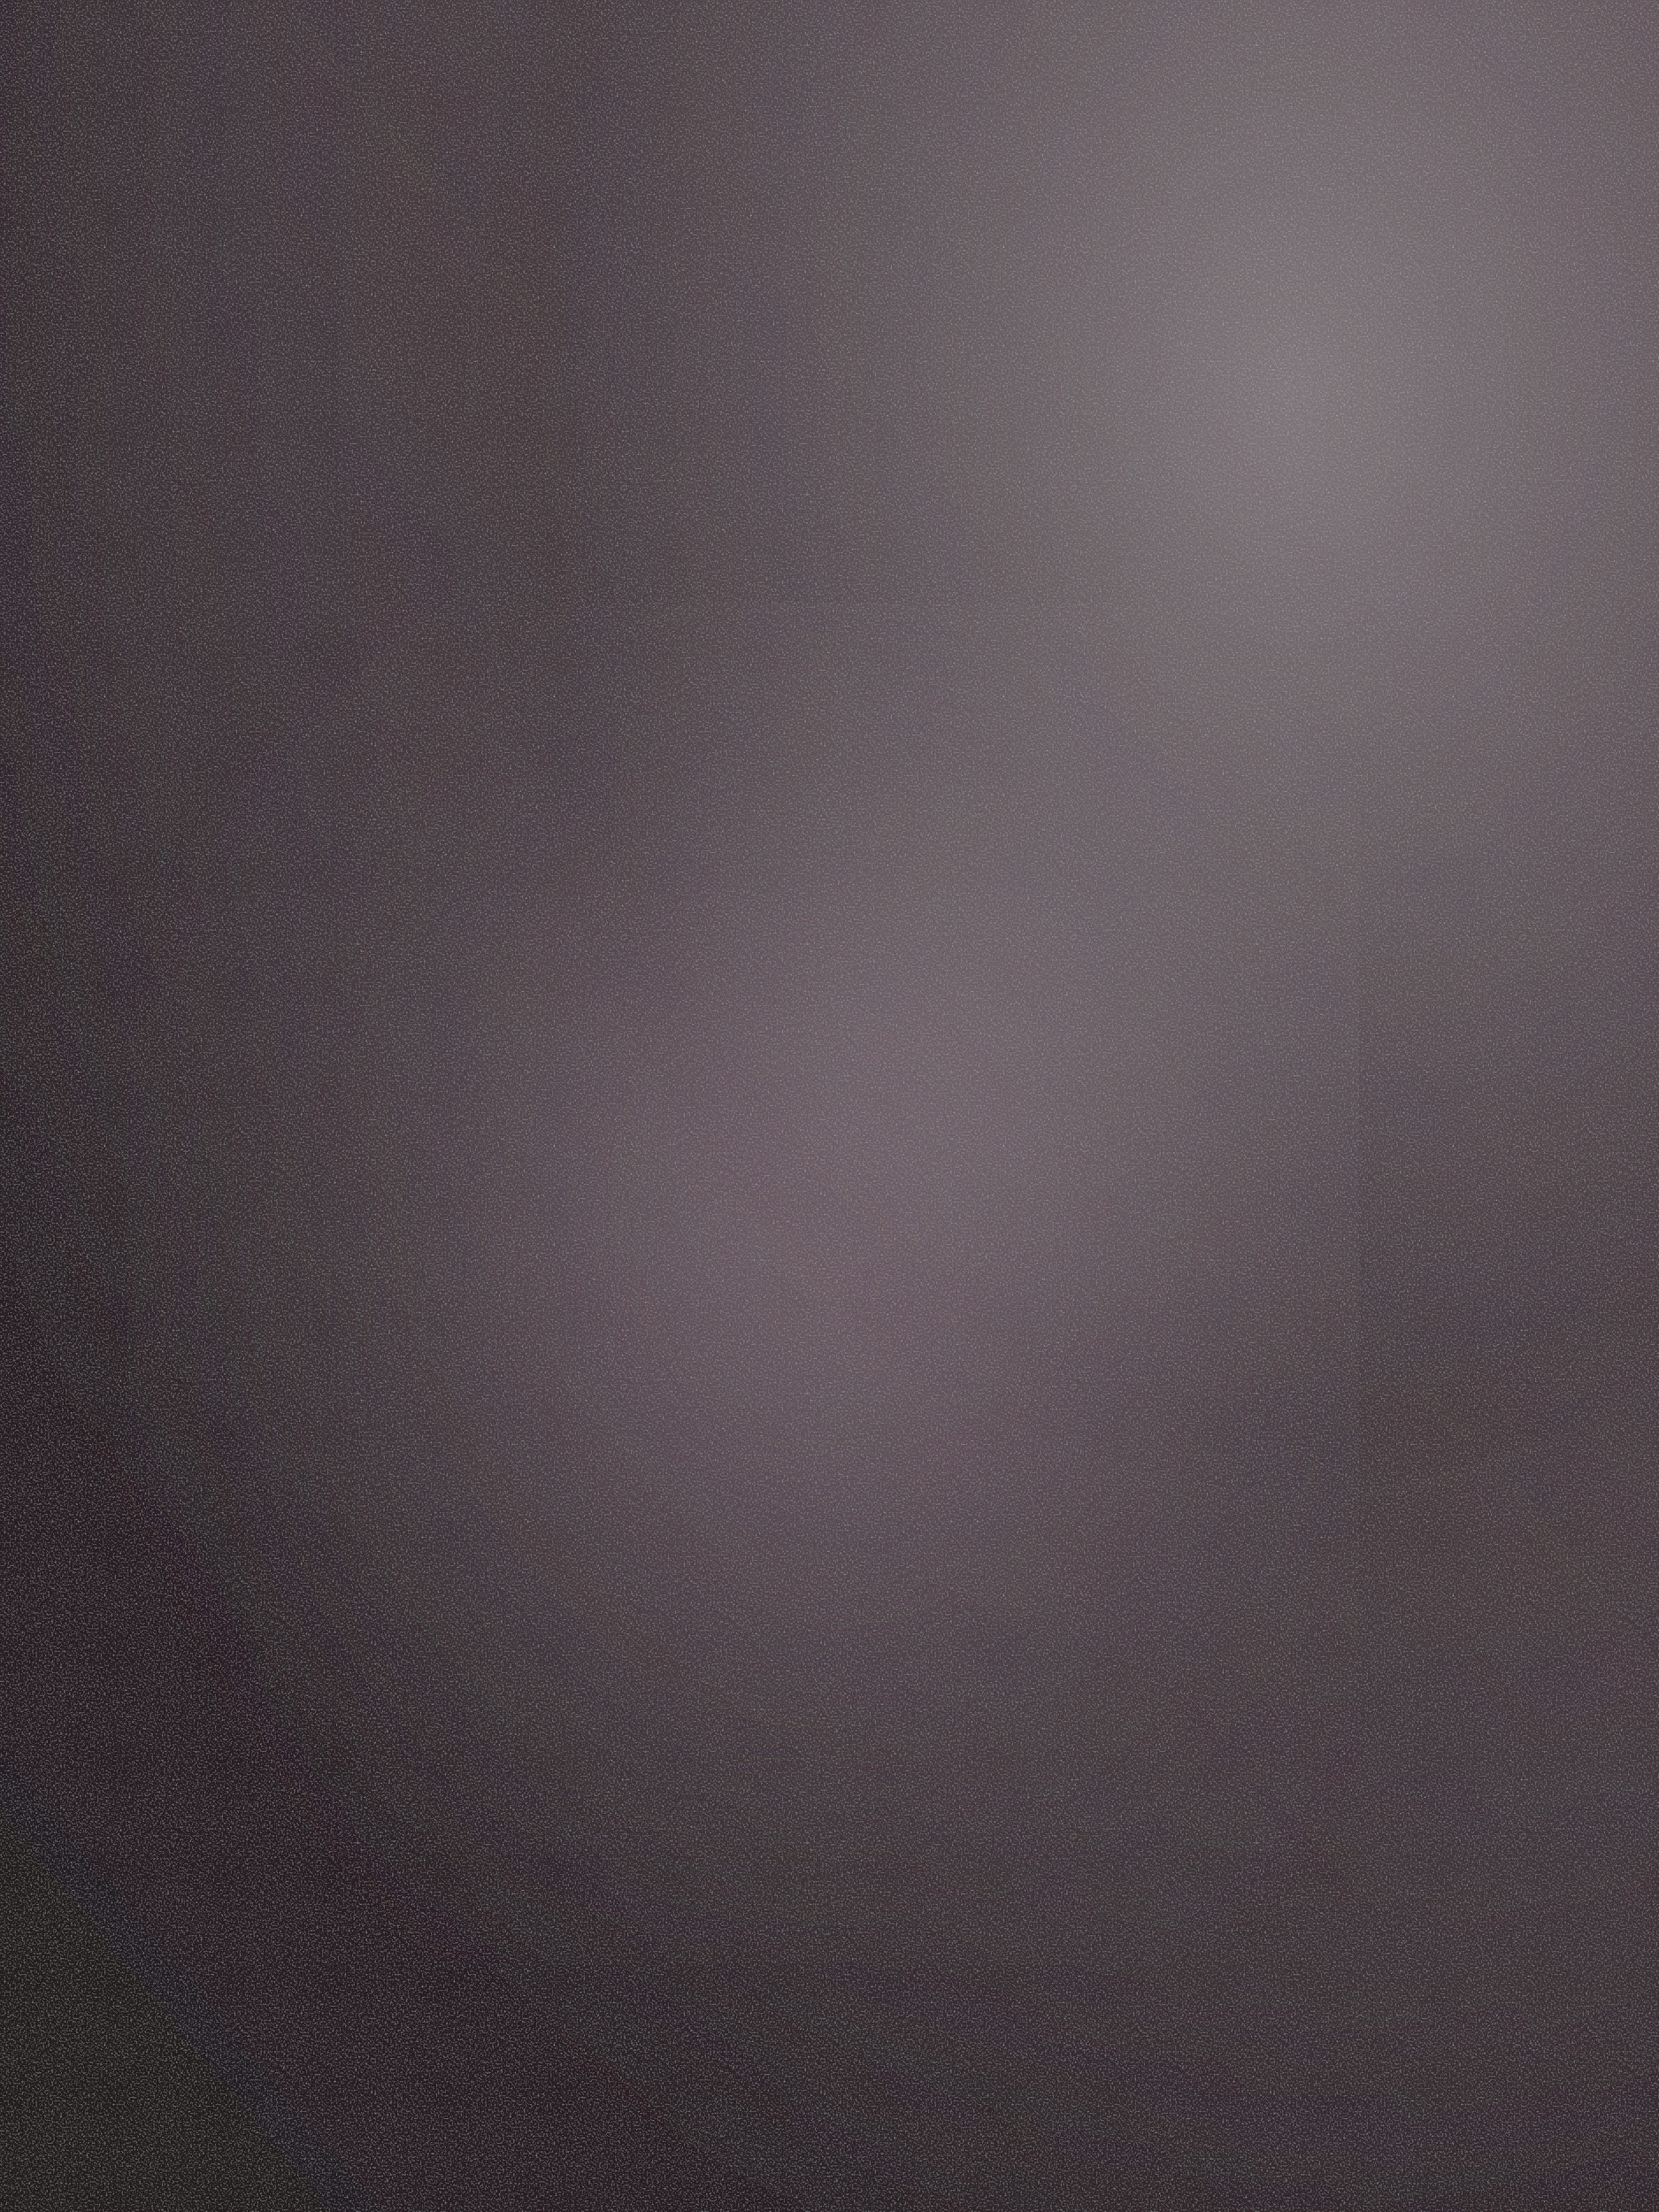
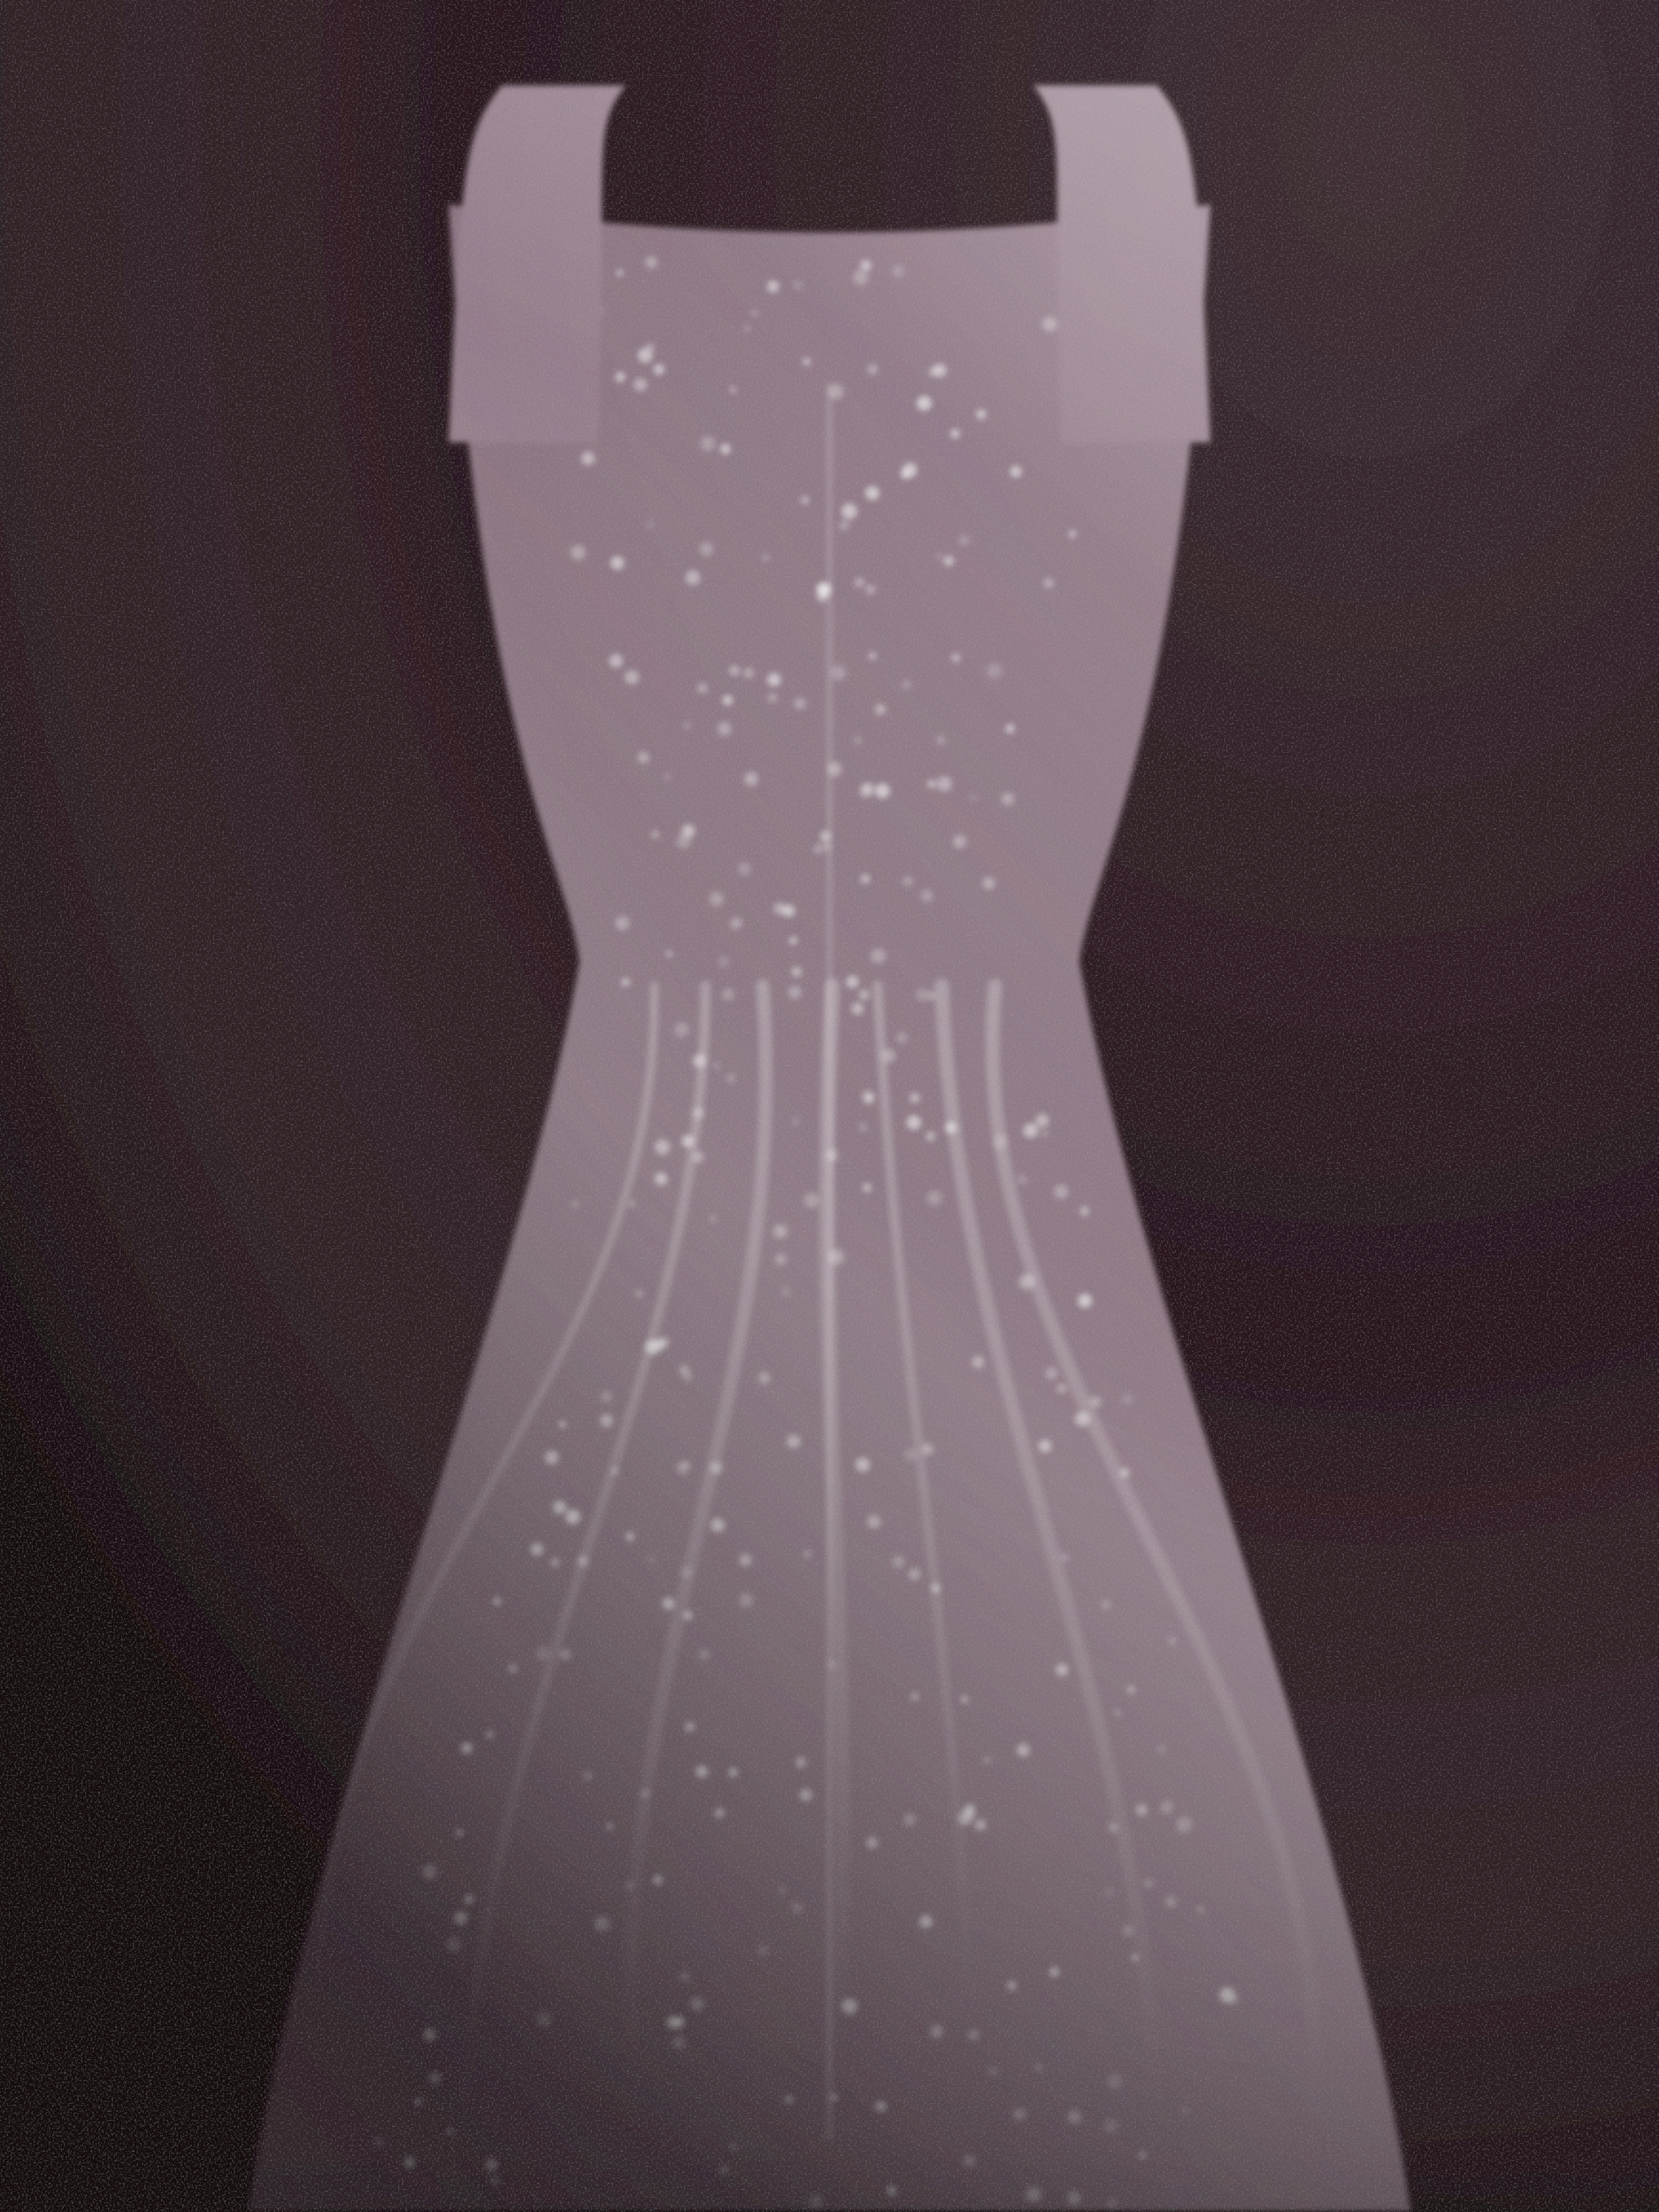
- <svg xmlns="http://www.w3.org/2000/svg" width="1050" height="1400" viewBox="0 0 1050 1400" role="img">
+ <svg xmlns="http://www.w3.org/2000/svg" width="966.0" height="1288.0" viewBox="42.0 56.0 966.0 1288.0" role="img">
  <defs>
-     <radialGradient id="light" cx="78%" cy="18%" r="88%">
+     <linearGradient id="cloth" x1="0.82" y1="0" x2="0.15" y2="1">
+       <stop offset="0%" stop-color="#8A7080" stop-opacity="1" />
+       <stop offset="46%" stop-color="#8A7080" stop-opacity="0.82" />
+       <stop offset="100%" stop-color="#8A7080" stop-opacity="0.52" />
+     </linearGradient>
+     <linearGradient id="sheen" x1="0.9" y1="0.05" x2="0.35" y2="0.95">
      <stop offset="0%" stop-color="#FFFFFF" stop-opacity="0.34" />
-       <stop offset="52%" stop-color="#FFFFFF" stop-opacity="0.07" />
-       <stop offset="100%" stop-color="#000000" stop-opacity="0.18" />
+       <stop offset="30%" stop-color="#FFFFFF" stop-opacity="0.06" />
+       <stop offset="62%" stop-color="#FFFFFF" stop-opacity="0.16" />
+       <stop offset="100%" stop-color="#000000" stop-opacity="0.22" />
+     </linearGradient>
+     <linearGradient id="sheen-user" gradientUnits="userSpaceOnUse" x1="945.0" y1="70.0" x2="367.5" y2="1330.0">
+       <stop offset="0%" stop-color="#FFFFFF" stop-opacity="0.34" />
+       <stop offset="30%" stop-color="#FFFFFF" stop-opacity="0.06" />
+       <stop offset="62%" stop-color="#FFFFFF" stop-opacity="0.16" />
+       <stop offset="100%" stop-color="#000000" stop-opacity="0.22" />
+     </linearGradient>
+     <linearGradient id="fold" x1="0" y1="0" x2="0" y2="1">
+       <stop offset="0%" stop-color="#FFFFFF" stop-opacity="0.26" />
+       <stop offset="70%" stop-color="#FFFFFF" stop-opacity="0.10" />
+       <stop offset="100%" stop-color="#FFFFFF" stop-opacity="0" />
+     </linearGradient>
+     <radialGradient id="key" cx="80%" cy="10%" r="92%">
+       <stop offset="0%" stop-color="#FFFFFF" stop-opacity="0.13" />
+       <stop offset="55%" stop-color="#FFFFFF" stop-opacity="0.03" />
+       <stop offset="100%" stop-color="#000000" stop-opacity="0.30" />
    </radialGradient>
-     <linearGradient id="fall" x1="1" y1="0" x2="0.1" y2="1">
-       <stop offset="0%" stop-color="#6B5560" stop-opacity="0.92" />
-       <stop offset="100%" stop-color="#6B5560" stop-opacity="0.34" />
-     </linearGradient>
-     <filter id="soft" x="-30%" y="-30%" width="160%" height="160%">
-       <feGaussianBlur stdDeviation="136.5" />
+     <radialGradient id="floor" cx="50%" cy="50%" r="50%">
+       <stop offset="0%" stop-color="#000000" stop-opacity="0.55" />
+       <stop offset="100%" stop-color="#000000" stop-opacity="0" />
+     </radialGradient>
+     <clipPath id="body">
+       <path d="M 746.8 175.0 Q 525.0 207.8 303.2 175.0 C 321.0 490.0 372.2 560.0 379.5 616.0 C 343.1 821.8 219.4 1115.8 185.4 1351.0 Q 525.0 1400.0 864.6 1351.0 C 830.6 1115.8 706.9 821.8 670.5 616.0 C 677.8 560.0 729.0 490.0 746.8 175.0 Z" />
+     </clipPath>
+     <filter id="soften" x="-10%" y="-10%" width="120%" height="120%">
+       <feGaussianBlur stdDeviation="1.68" />
    </filter>
    <filter id="grain" x="0" y="0" width="100%" height="100%">
-       <feTurbulence type="fractalNoise" baseFrequency="0.9" numOctaves="3" seed="171" result="n" />
+       <feTurbulence type="fractalNoise" baseFrequency="0.9" numOctaves="3" seed="172" result="n" />
      <feColorMatrix type="saturate" values="0" in="n" result="g" />
      <feComponentTransfer in="g" result="gt">
-         <feFuncA type="linear" slope="0.5" />
+         <feFuncA type="linear" slope="0.18" />
      </feComponentTransfer>
      <feBlend in="SourceGraphic" in2="gt" mode="overlay" />
    </filter>
  </defs>
  <g filter="url(#grain)">
-     <rect width="1050" height="1400" fill="#1C1418" />
-     <rect width="1050" height="1400" fill="url(#fall)" opacity="0.55" />
-     <g filter="url(#soft)">
-       <ellipse cx="504" cy="812" rx="210" ry="269" fill="#6B5560" opacity="0.85" />
-       <ellipse cx="592" cy="688" rx="105" ry="91" fill="#FFFFFF" opacity="0.26" />
-       <ellipse cx="374" cy="946" rx="147" ry="108" fill="#000000" opacity="0.2" />
+     <rect x="0" y="0" width="1050" height="1400" fill="#231017" />
+     <ellipse cx="525.0" cy="1351.0" rx="582.1" ry="44.8" fill="url(#floor)" />
+     <g filter="url(#soften)">
+       <path d="M 746.8 175.0 Q 525.0 207.8 303.2 175.0 C 321.0 490.0 372.2 560.0 379.5 616.0 C 343.1 821.8 219.4 1115.8 185.4 1351.0 Q 525.0 1400.0 864.6 1351.0 C 830.6 1115.8 706.9 821.8 670.5 616.0 C 677.8 560.0 729.0 490.0 746.8 175.0 Z" fill="url(#cloth)" />
+       <g clip-path="url(#body)">
+         <path d="M 422.9 630.0 C 427.6 865.9 222.5 981.2 227.2 1231.1" fill="none" stroke="url(#fold)" stroke-width="4.4" stroke-linecap="round" />
+         <path d="M 452.8 630.0 C 451.9 865.9 315.5 1048.2 314.5 1298.1" fill="none" stroke="url(#fold)" stroke-width="5.6" stroke-linecap="round" />
+         <path d="M 486.0 630.0 C 503.7 865.9 393.5 1024.1 411.2 1274.0" fill="none" stroke="url(#fold)" stroke-width="7.5" stroke-linecap="round" />
+         <path d="M 526.6 630.0 C 515.0 865.9 541.2 1010.2 529.5 1260.1" fill="none" stroke="url(#fold)" stroke-width="8.5" stroke-linecap="round" />
+         <path d="M 553.0 630.0 C 565.7 865.9 594.1 976.4 606.7 1226.3" fill="none" stroke="url(#fold)" stroke-width="5.3" stroke-linecap="round" />
+         <path d="M 590.3 630.0 C 599.7 865.9 705.9 1035.9 715.4 1285.8" fill="none" stroke="url(#fold)" stroke-width="7.9" stroke-linecap="round" />
+         <path d="M 621.4 630.0 C 598.7 865.9 828.7 1045.3 806.0 1295.2" fill="none" stroke="url(#fold)" stroke-width="7.7" stroke-linecap="round" />
+         <circle cx="443.6" cy="1061.5" r="2.80" fill="#FFFFFF" opacity="0.46" />
+         <circle cx="585.4" cy="272.5" r="2.61" fill="#FFFFFF" opacity="0.32" />
+         <circle cx="554.8" cy="1282.4" r="3.07" fill="#FFFFFF" opacity="0.49" />
+         <circle cx="409.9" cy="450.4" r="3.98" fill="#FFFFFF" opacity="0.40" />
+         <circle cx="262.8" cy="1303.4" r="2.71" fill="#FFFFFF" opacity="0.20" />
+         <circle cx="499.5" cy="808.3" r="2.27" fill="#FFFFFF" opacity="0.20" />
+         <circle cx="660.3" cy="864.5" r="2.75" fill="#FFFFFF" opacity="0.31" />
+         <circle cx="547.4" cy="694.5" r="3.28" fill="#FFFFFF" opacity="0.36" />
+         <circle cx="650.3" cy="716.0" r="1.88" fill="#FFFFFF" opacity="0.25" />
+         <circle cx="523.4" cy="548.9" r="2.43" fill="#FFFFFF" opacity="0.28" />
+         <circle cx="528.0" cy="503.8" r="3.95" fill="#FFFFFF" opacity="0.37" />
+         <circle cx="646.9" cy="1260.0" r="1.87" fill="#FFFFFF" opacity="0.30" />
+         <circle cx="463.7" cy="1319.4" r="2.39" fill="#FFFFFF" opacity="0.31" />
+         <circle cx="304.3" cy="1297.1" r="1.82" fill="#FFFFFF" opacity="0.42" />
+         <circle cx="528.8" cy="284.0" r="4.38" fill="#FFFFFF" opacity="0.30" />
+         <circle cx="640.0" cy="802.3" r="4.37" fill="#FFFFFF" opacity="0.37" />
+         <circle cx="501.5" cy="1278.4" r="2.03" fill="#FFFFFF" opacity="0.53" />
+         <circle cx="315.1" cy="1162.1" r="2.44" fill="#FFFFFF" opacity="0.52" />
+         <circle cx="589.7" cy="487.0" r="2.32" fill="#FFFFFF" opacity="0.27" />
+         <circle cx="440.9" cy="1207.0" r="3.03" fill="#FFFFFF" opacity="0.23" />
+         <circle cx="642.7" cy="714.2" r="4.05" fill="#FFFFFF" opacity="0.39" />
+         <circle cx="603.4" cy="370.7" r="2.89" fill="#FFFFFF" opacity="0.22" />
+         <circle cx="545.9" cy="516.9" r="3.62" fill="#FFFFFF" opacity="0.26" />
+         <circle cx="496.4" cy="773.0" r="3.89" fill="#FFFFFF" opacity="0.34" />
+         <circle cx="406.2" cy="627.9" r="2.28" fill="#FFFFFF" opacity="0.50" />
+         <circle cx="689.8" cy="1339.0" r="2.67" fill="#FFFFFF" opacity="0.22" />
+         <circle cx="691.0" cy="1267.9" r="4.12" fill="#FFFFFF" opacity="0.20" />
+         <circle cx="310.2" cy="1172.8" r="3.68" fill="#FFFFFF" opacity="0.48" />
+         <circle cx="459.3" cy="676.5" r="1.80" fill="#FFFFFF" opacity="0.26" />
+         <circle cx="648.8" cy="708.5" r="3.67" fill="#FFFFFF" opacity="0.43" />
+         <circle cx="503.9" cy="603.7" r="2.15" fill="#FFFFFF" opacity="0.50" />
+         <circle cx="584.6" cy="635.9" r="2.34" fill="#FFFFFF" opacity="0.32" />
+         <circle cx="445.4" cy="392.4" r="4.09" fill="#FFFFFF" opacity="0.42" />
+         <circle cx="650.5" cy="897.9" r="3.56" fill="#FFFFFF" opacity="0.48" />
+         <circle cx="464.4" cy="317.5" r="2.72" fill="#FFFFFF" opacity="0.57" />
+         <circle cx="442.0" cy="908.6" r="1.79" fill="#FFFFFF" opacity="0.27" />
+         <circle cx="520.8" cy="403.6" r="3.08" fill="#FFFFFF" opacity="0.39" />
+         <circle cx="685.9" cy="990.2" r="2.75" fill="#FFFFFF" opacity="0.23" />
+         <circle cx="465.7" cy="463.7" r="2.74" fill="#FFFFFF" opacity="0.56" />
+         <circle cx="550.0" cy="438.0" r="2.00" fill="#FFFFFF" opacity="0.48" />
+         <circle cx="421.2" cy="208.8" r="3.14" fill="#FFFFFF" opacity="0.36" />
+         <circle cx="364.6" cy="249.3" r="3.21" fill="#FFFFFF" opacity="0.33" />
+         <circle cx="581.7" cy="577.6" r="3.45" fill="#FFFFFF" opacity="0.25" />
+         <circle cx="561.2" cy="1331.6" r="2.54" fill="#FFFFFF" opacity="0.52" />
+         <circle cx="440.1" cy="545.9" r="4.13" fill="#FFFFFF" opacity="0.25" />
+         <circle cx="541.6" cy="487.1" r="1.82" fill="#FFFFFF" opacity="0.31" />
+         <circle cx="504.1" cy="895.3" r="3.77" fill="#FFFFFF" opacity="0.41" />
+         <circle cx="653.2" cy="244.7" r="4.13" fill="#FFFFFF" opacity="0.33" />
+         <circle cx="506.1" cy="1167.0" r="3.02" fill="#FFFFFF" opacity="0.22" />
+         <circle cx="652.6" cy="395.6" r="2.81" fill="#FFFFFF" opacity="0.34" />
+         <circle cx="527.8" cy="1277.2" r="1.82" fill="#FFFFFF" opacity="0.52" />
+         <circle cx="616.7" cy="1080.9" r="1.94" fill="#FFFFFF" opacity="0.32" />
+         <circle cx="459.0" cy="910.7" r="3.59" fill="#FFFFFF" opacity="0.38" />
+         <circle cx="546.2" cy="210.6" r="2.94" fill="#FFFFFF" opacity="0.51" />
+         <circle cx="285.5" cy="1279.9" r="1.94" fill="#FFFFFF" opacity="0.46" />
+         <circle cx="635.6" cy="1287.0" r="3.57" fill="#FFFFFF" opacity="0.31" />
+         <circle cx="756.6" cy="1217.6" r="4.30" fill="#FFFFFF" opacity="0.54" />
+         <circle cx="579.1" cy="635.2" r="3.95" fill="#FFFFFF" opacity="0.20" />
+         <circle cx="368.3" cy="228.0" r="2.56" fill="#FFFFFF" opacity="0.30" />
+         <circle cx="606.5" cy="1109.6" r="3.21" fill="#FFFFFF" opacity="0.47" />
+         <circle cx="491.8" cy="462.3" r="2.56" fill="#FFFFFF" opacity="0.32" />
+         <circle cx="463.4" cy="616.0" r="3.14" fill="#FFFFFF" opacity="0.18" />
+         <circle cx="448.7" cy="729.7" r="3.21" fill="#FFFFFF" opacity="0.35" />
+         <circle cx="506.5" cy="222.0" r="2.37" fill="#FFFFFF" opacity="0.20" />
+         <circle cx="400.0" cy="912.5" r="1.76" fill="#FFFFFF" opacity="0.49" />
+         <circle cx="487.1" cy="858.4" r="3.14" fill="#FFFFFF" opacity="0.35" />
+         <circle cx="595.6" cy="712.7" r="3.31" fill="#FFFFFF" opacity="0.54" />
+         <circle cx="608.9" cy="1240.7" r="3.13" fill="#FFFFFF" opacity="0.30" />
+         <circle cx="457.1" cy="765.8" r="1.83" fill="#FFFFFF" opacity="0.26" />
+         <circle cx="569.9" cy="454.6" r="2.51" fill="#FFFFFF" opacity="0.23" />
+         <circle cx="401.5" cy="383.8" r="3.70" fill="#FFFFFF" opacity="0.53" />
+         <circle cx="553.4" cy="612.6" r="4.32" fill="#FFFFFF" opacity="0.29" />
+         <circle cx="721.4" cy="1108.4" r="3.56" fill="#FFFFFF" opacity="0.26" />
+         <circle cx="548.9" cy="399.3" r="2.74" fill="#FFFFFF" opacity="0.33" />
+         <circle cx="710.6" cy="1152.9" r="2.75" fill="#FFFFFF" opacity="0.23" />
+         <circle cx="280.5" cy="1315.2" r="2.95" fill="#FFFFFF" opacity="0.49" />
+         <circle cx="477.1" cy="247.4" r="1.90" fill="#FFFFFF" opacity="0.22" />
+         <circle cx="543.2" cy="217.5" r="4.29" fill="#FFFFFF" opacity="0.27" />
+         <circle cx="606.9" cy="1112.3" r="3.32" fill="#FFFFFF" opacity="0.32" />
+         <circle cx="677.7" cy="299.8" r="4.04" fill="#FFFFFF" opacity="0.21" />
+         <circle cx="559.5" cy="670.7" r="3.91" fill="#FFFFFF" opacity="0.30" />
+         <circle cx="569.2" cy="332.1" r="2.75" fill="#FFFFFF" opacity="0.46" />
+         <circle cx="611.5" cy="849.1" r="3.38" fill="#FFFFFF" opacity="0.38" />
+         <circle cx="486.2" cy="1191.9" r="2.95" fill="#FFFFFF" opacity="0.23" />
+         <circle cx="508.3" cy="1082.2" r="2.96" fill="#FFFFFF" opacity="0.44" />
+         <circle cx="476.5" cy="987.8" r="3.91" fill="#FFFFFF" opacity="0.27" />
+         <circle cx="760.3" cy="1220.4" r="3.03" fill="#FFFFFF" opacity="0.23" />
+         <circle cx="501.3" cy="586.4" r="3.37" fill="#FFFFFF" opacity="0.54" />
+         <circle cx="327.3" cy="1066.0" r="2.16" fill="#FFFFFF" opacity="0.45" />
+         <circle cx="581.2" cy="1174.8" r="3.56" fill="#FFFFFF" opacity="0.54" />
+         <circle cx="549.8" cy="1129.0" r="3.28" fill="#FFFFFF" opacity="0.43" />
+         <circle cx="546.8" cy="747.6" r="2.42" fill="#FFFFFF" opacity="0.46" />
+         <circle cx="687.9" cy="1158.1" r="2.18" fill="#FFFFFF" opacity="0.19" />
+         <circle cx="442.6" cy="996.6" r="2.62" fill="#FFFFFF" opacity="0.51" />
+         <circle cx="700.6" cy="1039.9" r="2.14" fill="#FFFFFF" opacity="0.42" />
+         <circle cx="416.7" cy="497.1" r="3.15" fill="#FFFFFF" opacity="0.36" />
+         <circle cx="505.8" cy="621.9" r="2.84" fill="#FFFFFF" opacity="0.42" />
+         <circle cx="470.6" cy="593.6" r="3.23" fill="#FFFFFF" opacity="0.33" />
+         <circle cx="514.5" cy="755.0" r="4.35" fill="#FFFFFF" opacity="0.26" />
+         <circle cx="526.5" cy="1025.2" r="2.40" fill="#FFFFFF" opacity="0.22" />
+         <circle cx="421.3" cy="964.1" r="1.88" fill="#FFFFFF" opacity="0.19" />
+         <circle cx="402.9" cy="214.9" r="2.09" fill="#FFFFFF" opacity="0.41" />
+         <circle cx="504.8" cy="633.8" r="3.77" fill="#FFFFFF" opacity="0.30" />
+         <circle cx="492.1" cy="222.8" r="3.26" fill="#FFFFFF" opacity="0.51" />
+         <circle cx="511.6" cy="266.6" r="1.98" fill="#FFFFFF" opacity="0.53" />
+         <circle cx="383.9" cy="290.3" r="2.91" fill="#FFFFFF" opacity="0.31" />
+         <circle cx="555.8" cy="516.5" r="4.09" fill="#FFFFFF" opacity="0.57" />
+         <circle cx="496.6" cy="789.3" r="2.96" fill="#FFFFFF" opacity="0.33" />
+         <circle cx="688.8" cy="1294.0" r="4.09" fill="#FFFFFF" opacity="0.18" />
+         <circle cx="536.5" cy="353.7" r="4.33" fill="#FFFFFF" opacity="0.52" />
+         <circle cx="459.9" cy="944.0" r="3.90" fill="#FFFFFF" opacity="0.48" />
+         <circle cx="690.1" cy="1120.1" r="2.59" fill="#FFFFFF" opacity="0.34" />
+         <circle cx="433.9" cy="1233.6" r="3.52" fill="#FFFFFF" opacity="0.53" />
+         <circle cx="417.7" cy="262.9" r="4.15" fill="#FFFFFF" opacity="0.51" />
+         <circle cx="367.9" cy="933.7" r="3.78" fill="#FFFFFF" opacity="0.52" />
+         <circle cx="612.9" cy="1118.5" r="3.17" fill="#FFFFFF" opacity="0.49" />
+         <circle cx="408.8" cy="950.8" r="2.36" fill="#FFFFFF" opacity="0.53" />
+         <circle cx="589.2" cy="271.7" r="3.59" fill="#FFFFFF" opacity="0.52" />
+         <circle cx="510.8" cy="347.2" r="2.30" fill="#FFFFFF" opacity="0.41" />
+         <circle cx="397.0" cy="1119.5" r="1.76" fill="#FFFFFF" opacity="0.54" />
+         <circle cx="554.6" cy="469.1" r="2.89" fill="#FFFFFF" opacity="0.42" />
+         <circle cx="511.2" cy="1101.2" r="3.41" fill="#FFFFFF" opacity="0.46" />
+         <circle cx="706.7" cy="1110.0" r="3.06" fill="#FFFFFF" opacity="0.45" />
+         <circle cx="673.7" cy="813.4" r="3.87" fill="#FFFFFF" opacity="0.57" />
+         <circle cx="517.0" cy="1338.0" r="3.58" fill="#FFFFFF" opacity="0.24" />
+         <circle cx="545.8" cy="567.8" r="2.67" fill="#FFFFFF" opacity="0.43" />
+         <circle cx="542.5" cy="395.2" r="2.55" fill="#FFFFFF" opacity="0.39" />
+         <circle cx="507.8" cy="465.6" r="3.18" fill="#FFFFFF" opacity="0.33" />
+         <circle cx="476.1" cy="964.4" r="3.42" fill="#FFFFFF" opacity="0.40" />
+         <circle cx="522.6" cy="543.0" r="3.01" fill="#FFFFFF" opacity="0.45" />
+         <circle cx="340.6" cy="1027.5" r="2.63" fill="#FFFFFF" opacity="0.38" />
+         <circle cx="331.4" cy="988.5" r="2.18" fill="#FFFFFF" opacity="0.54" />
+         <circle cx="442.5" cy="720.4" r="3.41" fill="#FFFFFF" opacity="0.54" />
+         <circle cx="732.2" cy="1284.8" r="2.01" fill="#FFFFFF" opacity="0.18" />
+         <circle cx="448.0" cy="1222.7" r="3.83" fill="#FFFFFF" opacity="0.32" />
+         <circle cx="570.7" cy="569.0" r="2.78" fill="#FFFFFF" opacity="0.26" />
+         <circle cx="403.2" cy="275.5" r="2.68" fill="#FFFFFF" opacity="0.53" />
+         <circle cx="533.6" cy="361.9" r="2.90" fill="#FFFFFF" opacity="0.28" />
+         <circle cx="521.9" cy="399.4" r="4.24" fill="#FFFFFF" opacity="0.35" />
+         <circle cx="630.1" cy="480.3" r="2.41" fill="#FFFFFF" opacity="0.54" />
+         <circle cx="461.0" cy="1111.7" r="2.70" fill="#FFFFFF" opacity="0.51" />
+         <circle cx="673.5" cy="761.2" r="2.46" fill="#FFFFFF" opacity="0.46" />
+         <circle cx="521.5" cy="399.2" r="3.67" fill="#FFFFFF" opacity="0.57" />
+         <circle cx="475.5" cy="561.9" r="3.72" fill="#FFFFFF" opacity="0.22" />
+         <circle cx="654.3" cy="855.6" r="3.41" fill="#FFFFFF" opacity="0.29" />
+         <circle cx="538.3" cy="627.7" r="3.45" fill="#FFFFFF" opacity="0.50" />
+         <circle cx="365.2" cy="965.8" r="2.53" fill="#FFFFFF" opacity="0.40" />
+         <circle cx="598.6" cy="439.1" r="2.46" fill="#FFFFFF" opacity="0.40" />
+         <circle cx="481.4" cy="238.3" r="1.99" fill="#FFFFFF" opacity="0.23" />
+         <circle cx="689.6" cy="223.8" r="2.52" fill="#FFFFFF" opacity="0.28" />
+         <circle cx="565.1" cy="965.4" r="3.37" fill="#FFFFFF" opacity="0.29" />
+         <circle cx="637.0" cy="742.8" r="2.71" fill="#FFFFFF" opacity="0.22" />
+         <circle cx="698.4" cy="870.8" r="2.58" fill="#FFFFFF" opacity="0.19" />
+         <circle cx="440.4" cy="853.8" r="2.66" fill="#FFFFFF" opacity="0.37" />
+         <circle cx="586.1" cy="753.7" r="4.14" fill="#FFFFFF" opacity="0.24" />
+         <circle cx="369.6" cy="885.3" r="1.97" fill="#FFFFFF" opacity="0.51" />
+         <circle cx="427.7" cy="723.9" r="4.22" fill="#FFFFFF" opacity="0.43" />
+         <circle cx="549.9" cy="343.1" r="3.80" fill="#FFFFFF" opacity="0.56" />
+         <circle cx="417.6" cy="1100.6" r="2.58" fill="#FFFFFF" opacity="0.31" />
+         <circle cx="414.8" cy="280.0" r="3.67" fill="#FFFFFF" opacity="0.40" />
+         <circle cx="469.0" cy="1088.0" r="2.33" fill="#FFFFFF" opacity="0.57" />
+         <circle cx="292.3" cy="1145.9" r="4.37" fill="#FFFFFF" opacity="0.31" />
+         <circle cx="381.3" cy="965.1" r="3.10" fill="#FFFFFF" opacity="0.39" />
+         <circle cx="505.1" cy="709.1" r="2.31" fill="#FFFFFF" opacity="0.18" />
+         <circle cx="363.2" cy="904.7" r="3.90" fill="#FFFFFF" opacity="0.48" />
+         <circle cx="437.5" cy="1233.5" r="2.81" fill="#FFFFFF" opacity="0.57" />
+         <circle cx="724.7" cy="1011.4" r="2.03" fill="#FFFFFF" opacity="0.27" />
+         <circle cx="438.8" cy="655.6" r="4.09" fill="#FFFFFF" opacity="0.25" />
+         <circle cx="468.6" cy="283.0" r="1.76" fill="#FFFFFF" opacity="0.42" />
+         <circle cx="692.8" cy="1053.4" r="1.88" fill="#FFFFFF" opacity="0.25" />
+         <circle cx="391.2" cy="236.7" r="2.71" fill="#FFFFFF" opacity="0.21" />
+         <circle cx="603.9" cy="1114.8" r="3.89" fill="#FFFFFF" opacity="0.45" />
+         <circle cx="617.8" cy="570.3" r="3.38" fill="#FFFFFF" opacity="0.36" />
+         <circle cx="469.3" cy="1305.6" r="1.95" fill="#FFFFFF" opacity="0.33" />
+         <circle cx="466.0" cy="635.0" r="3.49" fill="#FFFFFF" opacity="0.24" />
+         <circle cx="313.8" cy="1073.9" r="3.19" fill="#FFFFFF" opacity="0.57" />
+         <circle cx="586.9" cy="980.8" r="2.41" fill="#FFFFFF" opacity="0.53" />
+         <circle cx="583.8" cy="717.7" r="2.56" fill="#FFFFFF" opacity="0.44" />
+         <circle cx="487.9" cy="380.6" r="1.88" fill="#FFFFFF" opacity="0.29" />
+         <circle cx="660.3" cy="1028.3" r="3.40" fill="#FFFFFF" opacity="0.49" />
+         <circle cx="661.8" cy="962.9" r="2.02" fill="#FFFFFF" opacity="0.30" />
+         <circle cx="574.1" cy="709.6" r="3.97" fill="#FFFFFF" opacity="0.55" />
+         <circle cx="529.0" cy="787.9" r="4.36" fill="#FFFFFF" opacity="0.33" />
+         <circle cx="409.9" cy="756.9" r="1.95" fill="#FFFFFF" opacity="0.30" />
+         <circle cx="550.0" cy="271.1" r="2.80" fill="#FFFFFF" opacity="0.34" />
+         <circle cx="679.8" cy="872.2" r="3.21" fill="#FFFFFF" opacity="0.30" />
+         <circle cx="541.3" cy="643.3" r="3.30" fill="#FFFFFF" opacity="0.45" />
+         <circle cx="423.5" cy="541.9" r="2.01" fill="#FFFFFF" opacity="0.41" />
+         <circle cx="643.8" cy="1333.7" r="4.30" fill="#FFFFFF" opacity="0.34" />
+         <circle cx="667.4" cy="1335.9" r="3.82" fill="#FFFFFF" opacity="0.31" />
+         <circle cx="395.2" cy="869.1" r="3.10" fill="#FFFFFF" opacity="0.26" />
+         <circle cx="292.2" cy="1240.7" r="3.11" fill="#FFFFFF" opacity="0.51" />
+         <circle cx="667.6" cy="1288.7" r="3.86" fill="#FFFFFF" opacity="0.32" />
+         <circle cx="600.8" cy="546.0" r="3.74" fill="#FFFFFF" opacity="0.34" />
+         <circle cx="425.0" cy="1150.7" r="2.56" fill="#FFFFFF" opacity="0.54" />
+         <circle cx="696.9" cy="913.5" r="2.65" fill="#FFFFFF" opacity="0.45" />
+         <circle cx="587.4" cy="1239.0" r="3.53" fill="#FFFFFF" opacity="0.37" />
+         <circle cx="718.1" cy="1074.7" r="2.30" fill="#FFFFFF" opacity="0.19" />
+         <circle cx="497.6" cy="1156.9" r="1.95" fill="#FFFFFF" opacity="0.21" />
+         <circle cx="545.1" cy="635.2" r="2.94" fill="#FFFFFF" opacity="0.40" />
+         <circle cx="496.1" cy="585.1" r="3.50" fill="#FFFFFF" opacity="0.37" />
+         <circle cx="430.7" cy="508.4" r="1.75" fill="#FFFFFF" opacity="0.23" />
+         <circle cx="431.6" cy="611.4" r="1.76" fill="#FFFFFF" opacity="0.44" />
+         <circle cx="309.5" cy="1123.1" r="1.79" fill="#FFFFFF" opacity="0.57" />
+         <circle cx="442.8" cy="539.9" r="3.60" fill="#FFFFFF" opacity="0.51" />
+         <circle cx="448.7" cy="704.1" r="3.33" fill="#FFFFFF" opacity="0.33" />
+         <circle cx="591.9" cy="512.4" r="4.24" fill="#FFFFFF" opacity="0.38" />
+         <circle cx="584.5" cy="512.5" r="2.22" fill="#FFFFFF" opacity="0.51" />
+         <circle cx="377.1" cy="757.0" r="2.08" fill="#FFFFFF" opacity="0.22" />
+         <circle cx="574.6" cy="972.6" r="3.37" fill="#FFFFFF" opacity="0.36" />
+         <circle cx="544.4" cy="908.9" r="4.06" fill="#FFFFFF" opacity="0.47" />
+         <circle cx="328.2" cy="1316.5" r="3.11" fill="#FFFFFF" opacity="0.47" />
+         <circle cx="518.4" cy="550.4" r="2.65" fill="#FFFFFF" opacity="0.30" />
+         <circle cx="469.7" cy="446.5" r="3.00" fill="#FFFFFF" opacity="0.37" />
+         <circle cx="441.6" cy="971.6" r="3.44" fill="#FFFFFF" opacity="0.19" />
+         <circle cx="606.3" cy="1314.2" r="3.45" fill="#FFFFFF" opacity="0.30" />
+         <circle cx="620.3" cy="1262.0" r="2.36" fill="#FFFFFF" opacity="0.23" />
+         <circle cx="530.1" cy="447.7" r="4.23" fill="#FFFFFF" opacity="0.25" />
+         <circle cx="375.1" cy="213.7" r="2.79" fill="#FFFFFF" opacity="0.56" />
+         <circle cx="479.4" cy="509.6" r="3.86" fill="#FFFFFF" opacity="0.38" />
+         <circle cx="404.4" cy="593.5" r="4.01" fill="#FFFFFF" opacity="0.32" />
+         <circle cx="571.6" cy="1115.6" r="3.27" fill="#FFFFFF" opacity="0.31" />
+         <circle cx="442.4" cy="857.6" r="2.25" fill="#FFFFFF" opacity="0.30" />
+         <circle cx="655.9" cy="1204.2" r="2.71" fill="#FFFFFF" opacity="0.56" />
+         <circle cx="641.1" cy="714.4" r="4.10" fill="#FFFFFF" opacity="0.20" />
+         <circle cx="633.5" cy="330.6" r="3.04" fill="#FFFFFF" opacity="0.55" />
+         <circle cx="371.0" cy="1019.4" r="3.24" fill="#FFFFFF" opacity="0.30" />
+         <circle cx="698.9" cy="1180.2" r="3.05" fill="#FFFFFF" opacity="0.26" />
+         <circle cx="613.3" cy="297.2" r="2.49" fill="#FFFFFF" opacity="0.57" />
+         <circle cx="449.3" cy="673.7" r="3.74" fill="#FFFFFF" opacity="0.46" />
+         <circle cx="608.6" cy="520.2" r="1.76" fill="#FFFFFF" opacity="0.21" />
+         <circle cx="567.0" cy="660.3" r="3.28" fill="#FFFFFF" opacity="0.23" />
+         <circle cx="571.8" cy="329.7" r="4.00" fill="#FFFFFF" opacity="0.54" />
+         <circle cx="454.1" cy="314.3" r="4.39" fill="#FFFFFF" opacity="0.25" />
+         <circle cx="354.7" cy="958.2" r="3.60" fill="#FFFFFF" opacity="0.50" />
+         <circle cx="358.7" cy="1231.8" r="4.14" fill="#FFFFFF" opacity="0.21" />
+         <circle cx="426.9" cy="742.4" r="3.53" fill="#FFFFFF" opacity="0.51" />
+         <circle cx="731.5" cy="1118.5" r="4.40" fill="#FFFFFF" opacity="0.27" />
+         <circle cx="306.2" cy="1188.3" r="4.07" fill="#FFFFFF" opacity="0.23" />
+         <circle cx="330.3" cy="1326.0" r="2.01" fill="#FFFFFF" opacity="0.35" />
+         <circle cx="463.8" cy="480.3" r="3.96" fill="#FFFFFF" opacity="0.32" />
+         <circle cx="467.6" cy="683.8" r="2.32" fill="#FFFFFF" opacity="0.27" />
+         <circle cx="428.2" cy="837.6" r="3.12" fill="#FFFFFF" opacity="0.38" />
+         <circle cx="672.2" cy="882.2" r="4.16" fill="#FFFFFF" opacity="0.45" />
+         <circle cx="358.1" cy="1018.8" r="4.09" fill="#FFFFFF" opacity="0.20" />
+         <circle cx="477.9" cy="447.9" r="2.88" fill="#FFFFFF" opacity="0.34" />
+         <circle cx="378.6" cy="377.7" r="4.19" fill="#FFFFFF" opacity="0.33" />
+         <circle cx="425.7" cy="271.1" r="2.94" fill="#FFFFFF" opacity="0.53" />
+         <circle cx="574.6" cy="695.4" r="2.83" fill="#FFFFFF" opacity="0.43" />
+         <circle cx="741.2" cy="1167.9" r="2.15" fill="#FFFFFF" opacity="0.24" />
+         <circle cx="702.9" cy="1195.8" r="2.10" fill="#FFFFFF" opacity="0.43" />
+         <circle cx="666.4" cy="366.9" r="1.91" fill="#FFFFFF" opacity="0.53" />
+         <circle cx="628.8" cy="521.2" r="3.54" fill="#FFFFFF" opacity="0.33" />
+         <circle cx="548.2" cy="695.9" r="2.68" fill="#FFFFFF" opacity="0.36" />
+         <circle cx="637.8" cy="1075.1" r="3.65" fill="#FFFFFF" opacity="0.49" />
+         <circle cx="384.4" cy="323.0" r="3.69" fill="#FFFFFF" opacity="0.47" />
+         <circle cx="414.1" cy="809.2" r="1.88" fill="#FFFFFF" opacity="0.37" />
+         <circle cx="375.5" cy="939.2" r="4.16" fill="#FFFFFF" opacity="0.56" />
+         <circle cx="408.6" cy="1154.0" r="1.92" fill="#FFFFFF" opacity="0.34" />
+         <circle cx="450.7" cy="1087.5" r="3.36" fill="#FFFFFF" opacity="0.54" />
+         <circle cx="437.5" cy="1245.4" r="3.71" fill="#FFFFFF" opacity="0.26" />
+         <circle cx="574.6" cy="1044.0" r="2.20" fill="#FFFFFF" opacity="0.38" />
+         <circle cx="420.8" cy="258.2" r="2.32" fill="#FFFFFF" opacity="0.32" />
+         <circle cx="395.2" cy="883.2" r="3.60" fill="#FFFFFF" opacity="0.44" />
+         <circle cx="512.1" cy="960.9" r="2.10" fill="#FFFFFF" opacity="0.31" />
+         <circle cx="439.6" cy="910.6" r="3.53" fill="#FFFFFF" opacity="0.32" />
+         <circle cx="544.5" cy="712.4" r="2.30" fill="#FFFFFF" opacity="0.24" />
+         <circle cx="452.0" cy="1019.3" r="2.61" fill="#FFFFFF" opacity="0.30" />
+         <circle cx="582.0" cy="899.8" r="3.38" fill="#FFFFFF" opacity="0.34" />
+         <circle cx="295.3" cy="1266.0" r="2.96" fill="#FFFFFF" opacity="0.38" />
+         <circle cx="453.4" cy="375.7" r="3.84" fill="#FFFFFF" opacity="0.28" />
+         <circle cx="350.7" cy="223.1" r="3.80" fill="#FFFFFF" opacity="0.41" />
+         <circle cx="620.9" cy="446.6" r="4.17" fill="#FFFFFF" opacity="0.21" />
+         <circle cx="580.1" cy="290.8" r="4.03" fill="#FFFFFF" opacity="0.58" />
+         <circle cx="660.0" cy="749.9" r="4.03" fill="#FFFFFF" opacity="0.30" />
+         <circle cx="492.7" cy="451.8" r="3.69" fill="#FFFFFF" opacity="0.55" />
+         <circle cx="550.9" cy="942.1" r="3.77" fill="#FFFFFF" opacity="0.36" />
+         <circle cx="459.2" cy="579.5" r="4.15" fill="#FFFFFF" opacity="0.27" />
+         <circle cx="707.2" cy="1311.0" r="2.04" fill="#FFFFFF" opacity="0.43" />
+         <circle cx="536.7" cy="1224.1" r="4.39" fill="#FFFFFF" opacity="0.50" />
+         <circle cx="723.7" cy="1163.3" r="3.03" fill="#FFFFFF" opacity="0.30" />
+         <circle cx="392.6" cy="1176.2" r="4.34" fill="#FFFFFF" opacity="0.30" />
+         <circle cx="526.2" cy="728.7" r="3.48" fill="#FFFFFF" opacity="0.32" />
+         <circle cx="422.1" cy="840.3" r="4.18" fill="#FFFFFF" opacity="0.58" />
+         <circle cx="426.4" cy="838.8" r="3.08" fill="#FFFFFF" opacity="0.36" />
+         <circle cx="384.1" cy="1090.0" r="2.58" fill="#FFFFFF" opacity="0.28" />
+         <circle cx="594.5" cy="382.6" r="2.71" fill="#FFFFFF" opacity="0.50" />
+         <circle cx="603.6" cy="1045.5" r="1.80" fill="#FFFFFF" opacity="0.56" />
+         <circle cx="624.4" cy="721.0" r="4.21" fill="#FFFFFF" opacity="0.21" />
+         <circle cx="547.4" cy="515.3" r="3.53" fill="#FFFFFF" opacity="0.38" />
+         <circle cx="431.3" cy="989.7" r="3.57" fill="#FFFFFF" opacity="0.51" />
+         <circle cx="564.9" cy="214.0" r="3.43" fill="#FFFFFF" opacity="0.20" />
+         <circle cx="420.9" cy="361.3" r="1.92" fill="#FFFFFF" opacity="0.20" />
+         <circle cx="572.4" cy="903.1" r="3.67" fill="#FFFFFF" opacity="0.18" />
+         <circle cx="588.8" cy="380.0" r="1.78" fill="#FFFFFF" opacity="0.22" />
+         <circle cx="598.1" cy="308.5" r="2.39" fill="#FFFFFF" opacity="0.56" />
+         <circle cx="441.9" cy="478.6" r="2.06" fill="#FFFFFF" opacity="0.23" />
+         <circle cx="400.7" cy="440.8" r="3.79" fill="#FFFFFF" opacity="0.46" />
+         <circle cx="451.0" cy="456.7" r="2.83" fill="#FFFFFF" opacity="0.34" />
+         <circle cx="631.2" cy="1212.1" r="2.51" fill="#FFFFFF" opacity="0.54" />
+         <path d="M 525.0 280.0 L 525.0 1302.0" stroke="#FFFFFF" stroke-opacity="0.18" stroke-width="3.1" />
+         <rect x="0" y="0" width="1050" height="1400" fill="url(#sheen)" />
+       </g>
+       <path d="M 746.8 313.6 C 739.6 147.3 737.3 133.4 715.7 105.7 L 643.6 105.7 C 665.3 133.4 653.1 147.3 660.3 313.6 Z" fill="#8A7080" />
+       <path d="M 746.8 313.6 C 739.6 147.3 737.3 133.4 715.7 105.7 L 643.6 105.7 C 665.3 133.4 653.1 147.3 660.3 313.6 Z" fill="url(#sheen-user)" />
+       <path d="M 303.2 313.6 C 310.4 147.3 312.7 133.4 334.3 105.7 L 406.4 105.7 C 384.7 133.4 396.9 147.3 389.7 313.6 Z" fill="#8A7080" />
+       <path d="M 303.2 313.6 C 310.4 147.3 312.7 133.4 334.3 105.7 L 406.4 105.7 C 384.7 133.4 396.9 147.3 389.7 313.6 Z" fill="url(#sheen-user)" />
    </g>
-     <rect width="1050" height="1400" fill="url(#light)" />
+     <rect x="0" y="0" width="1050" height="1400" fill="url(#key)" />
  </g>
</svg>
